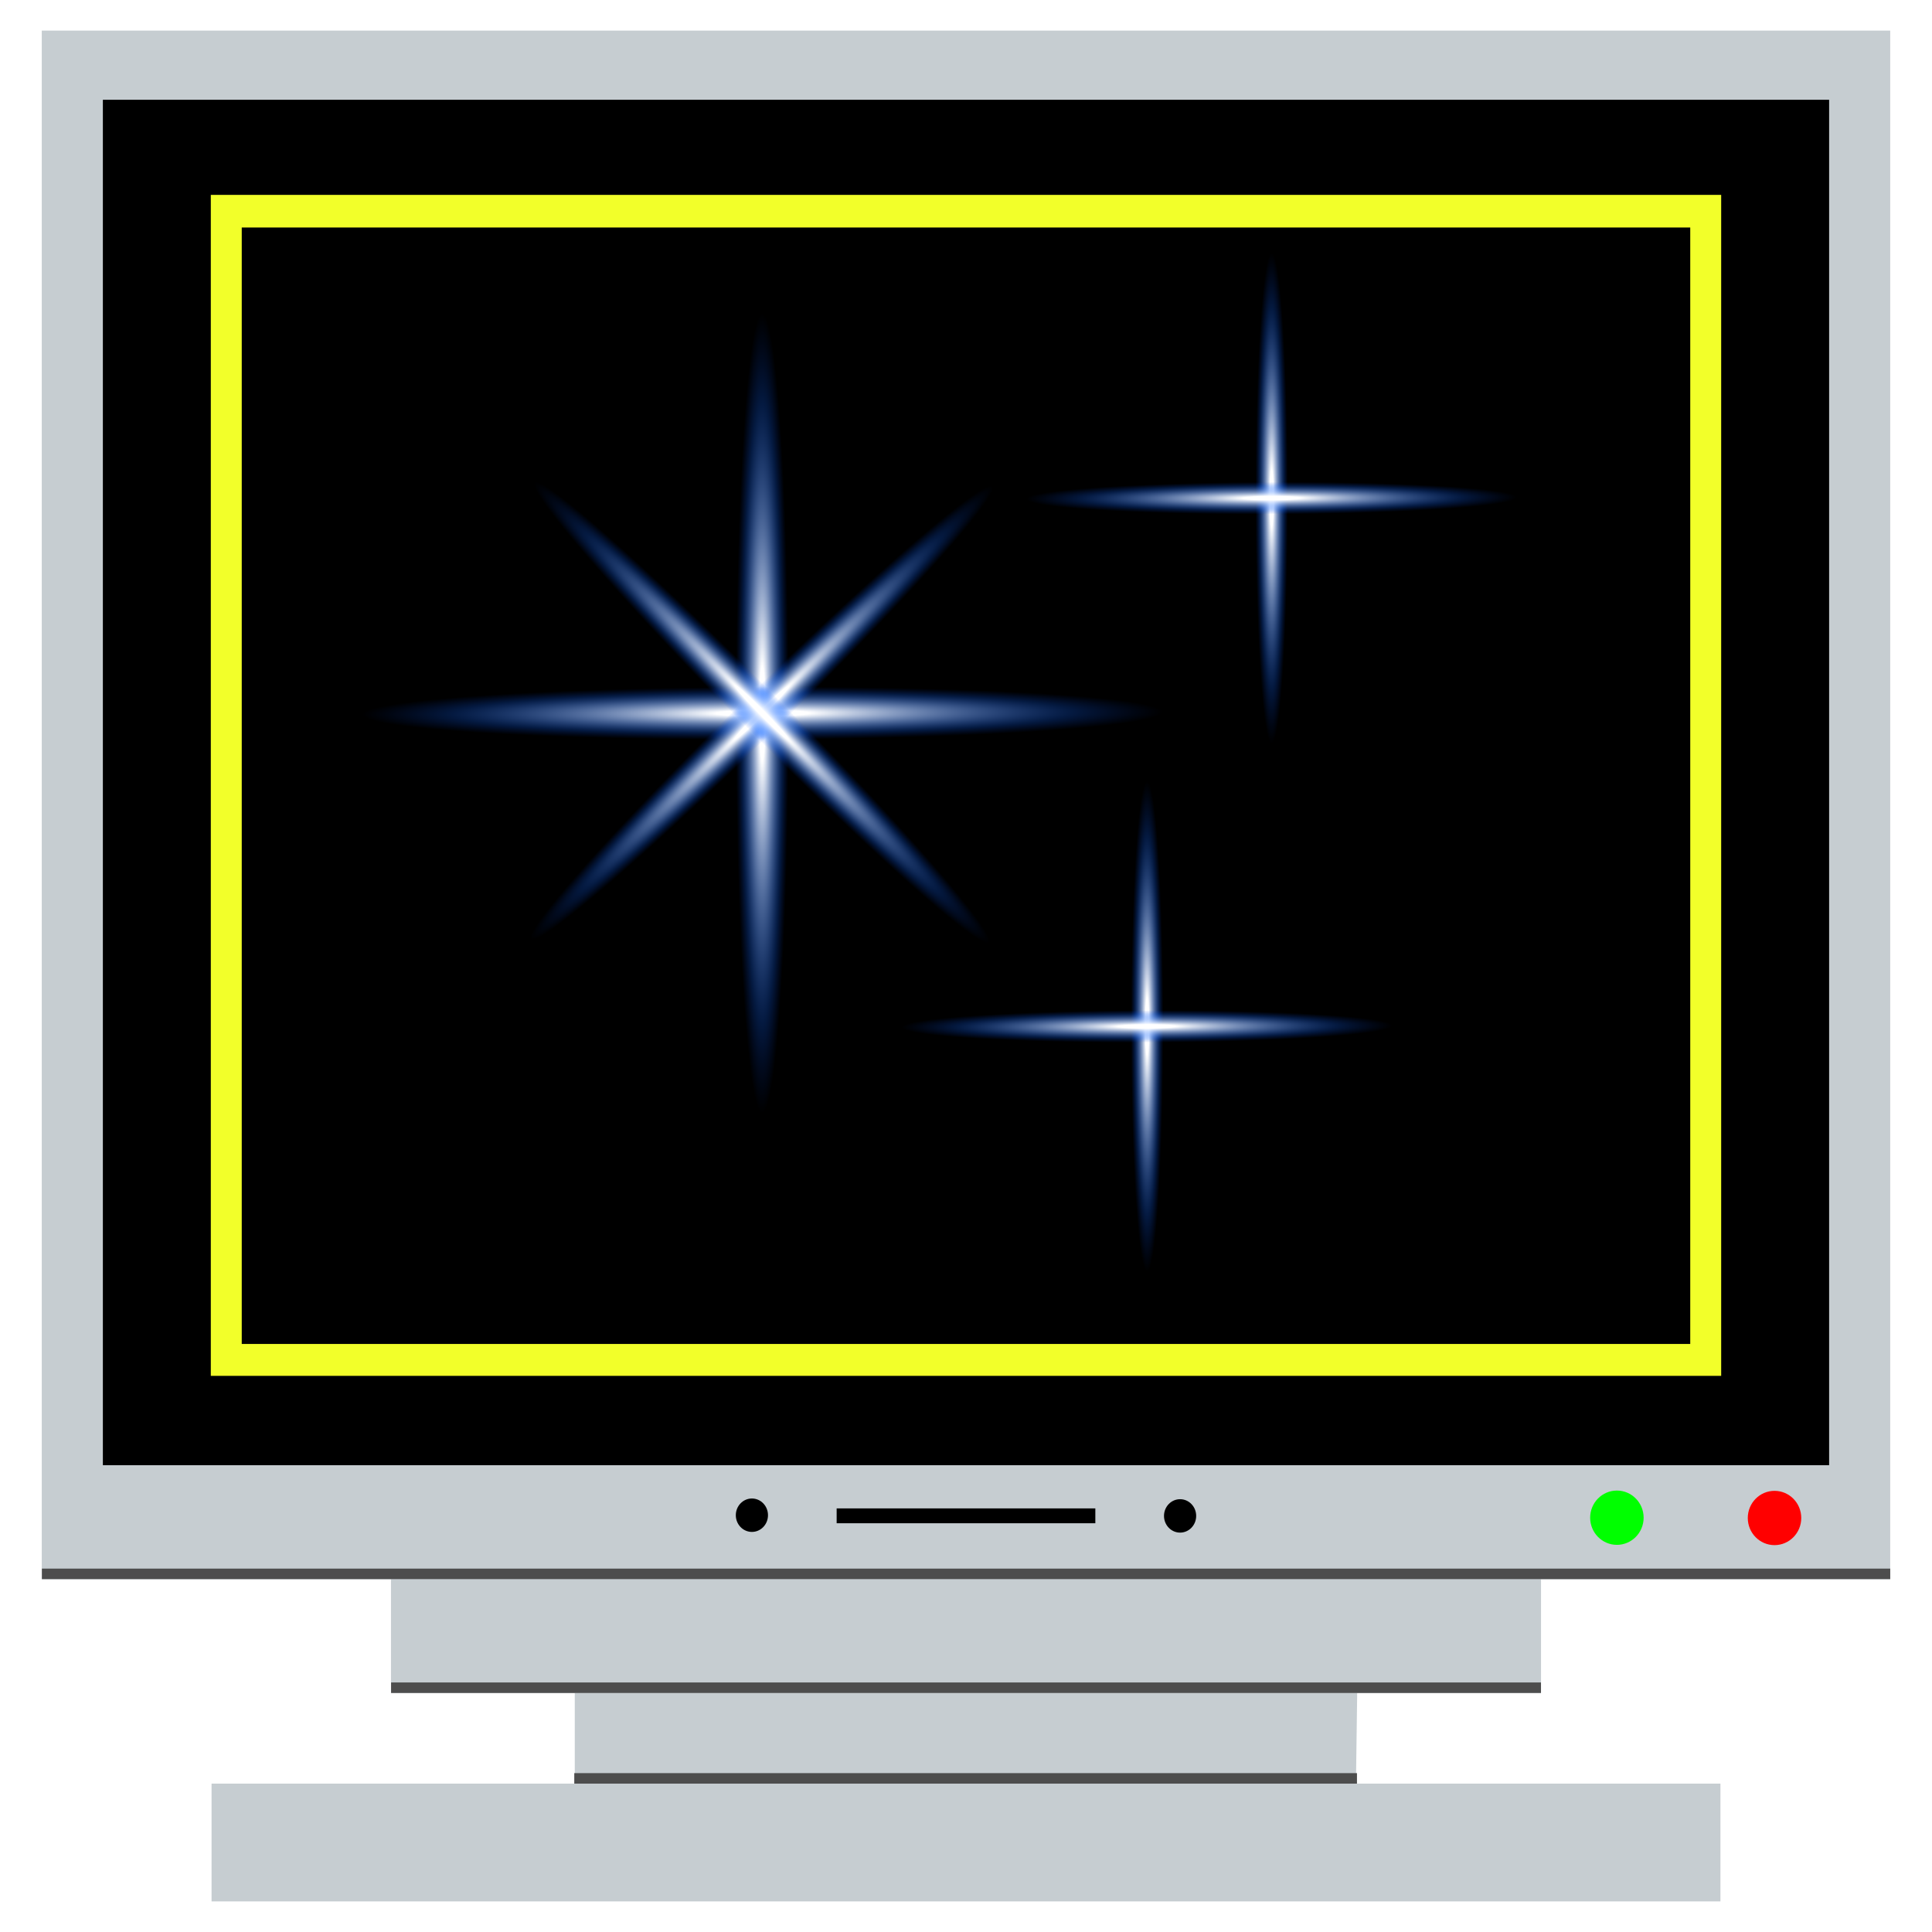
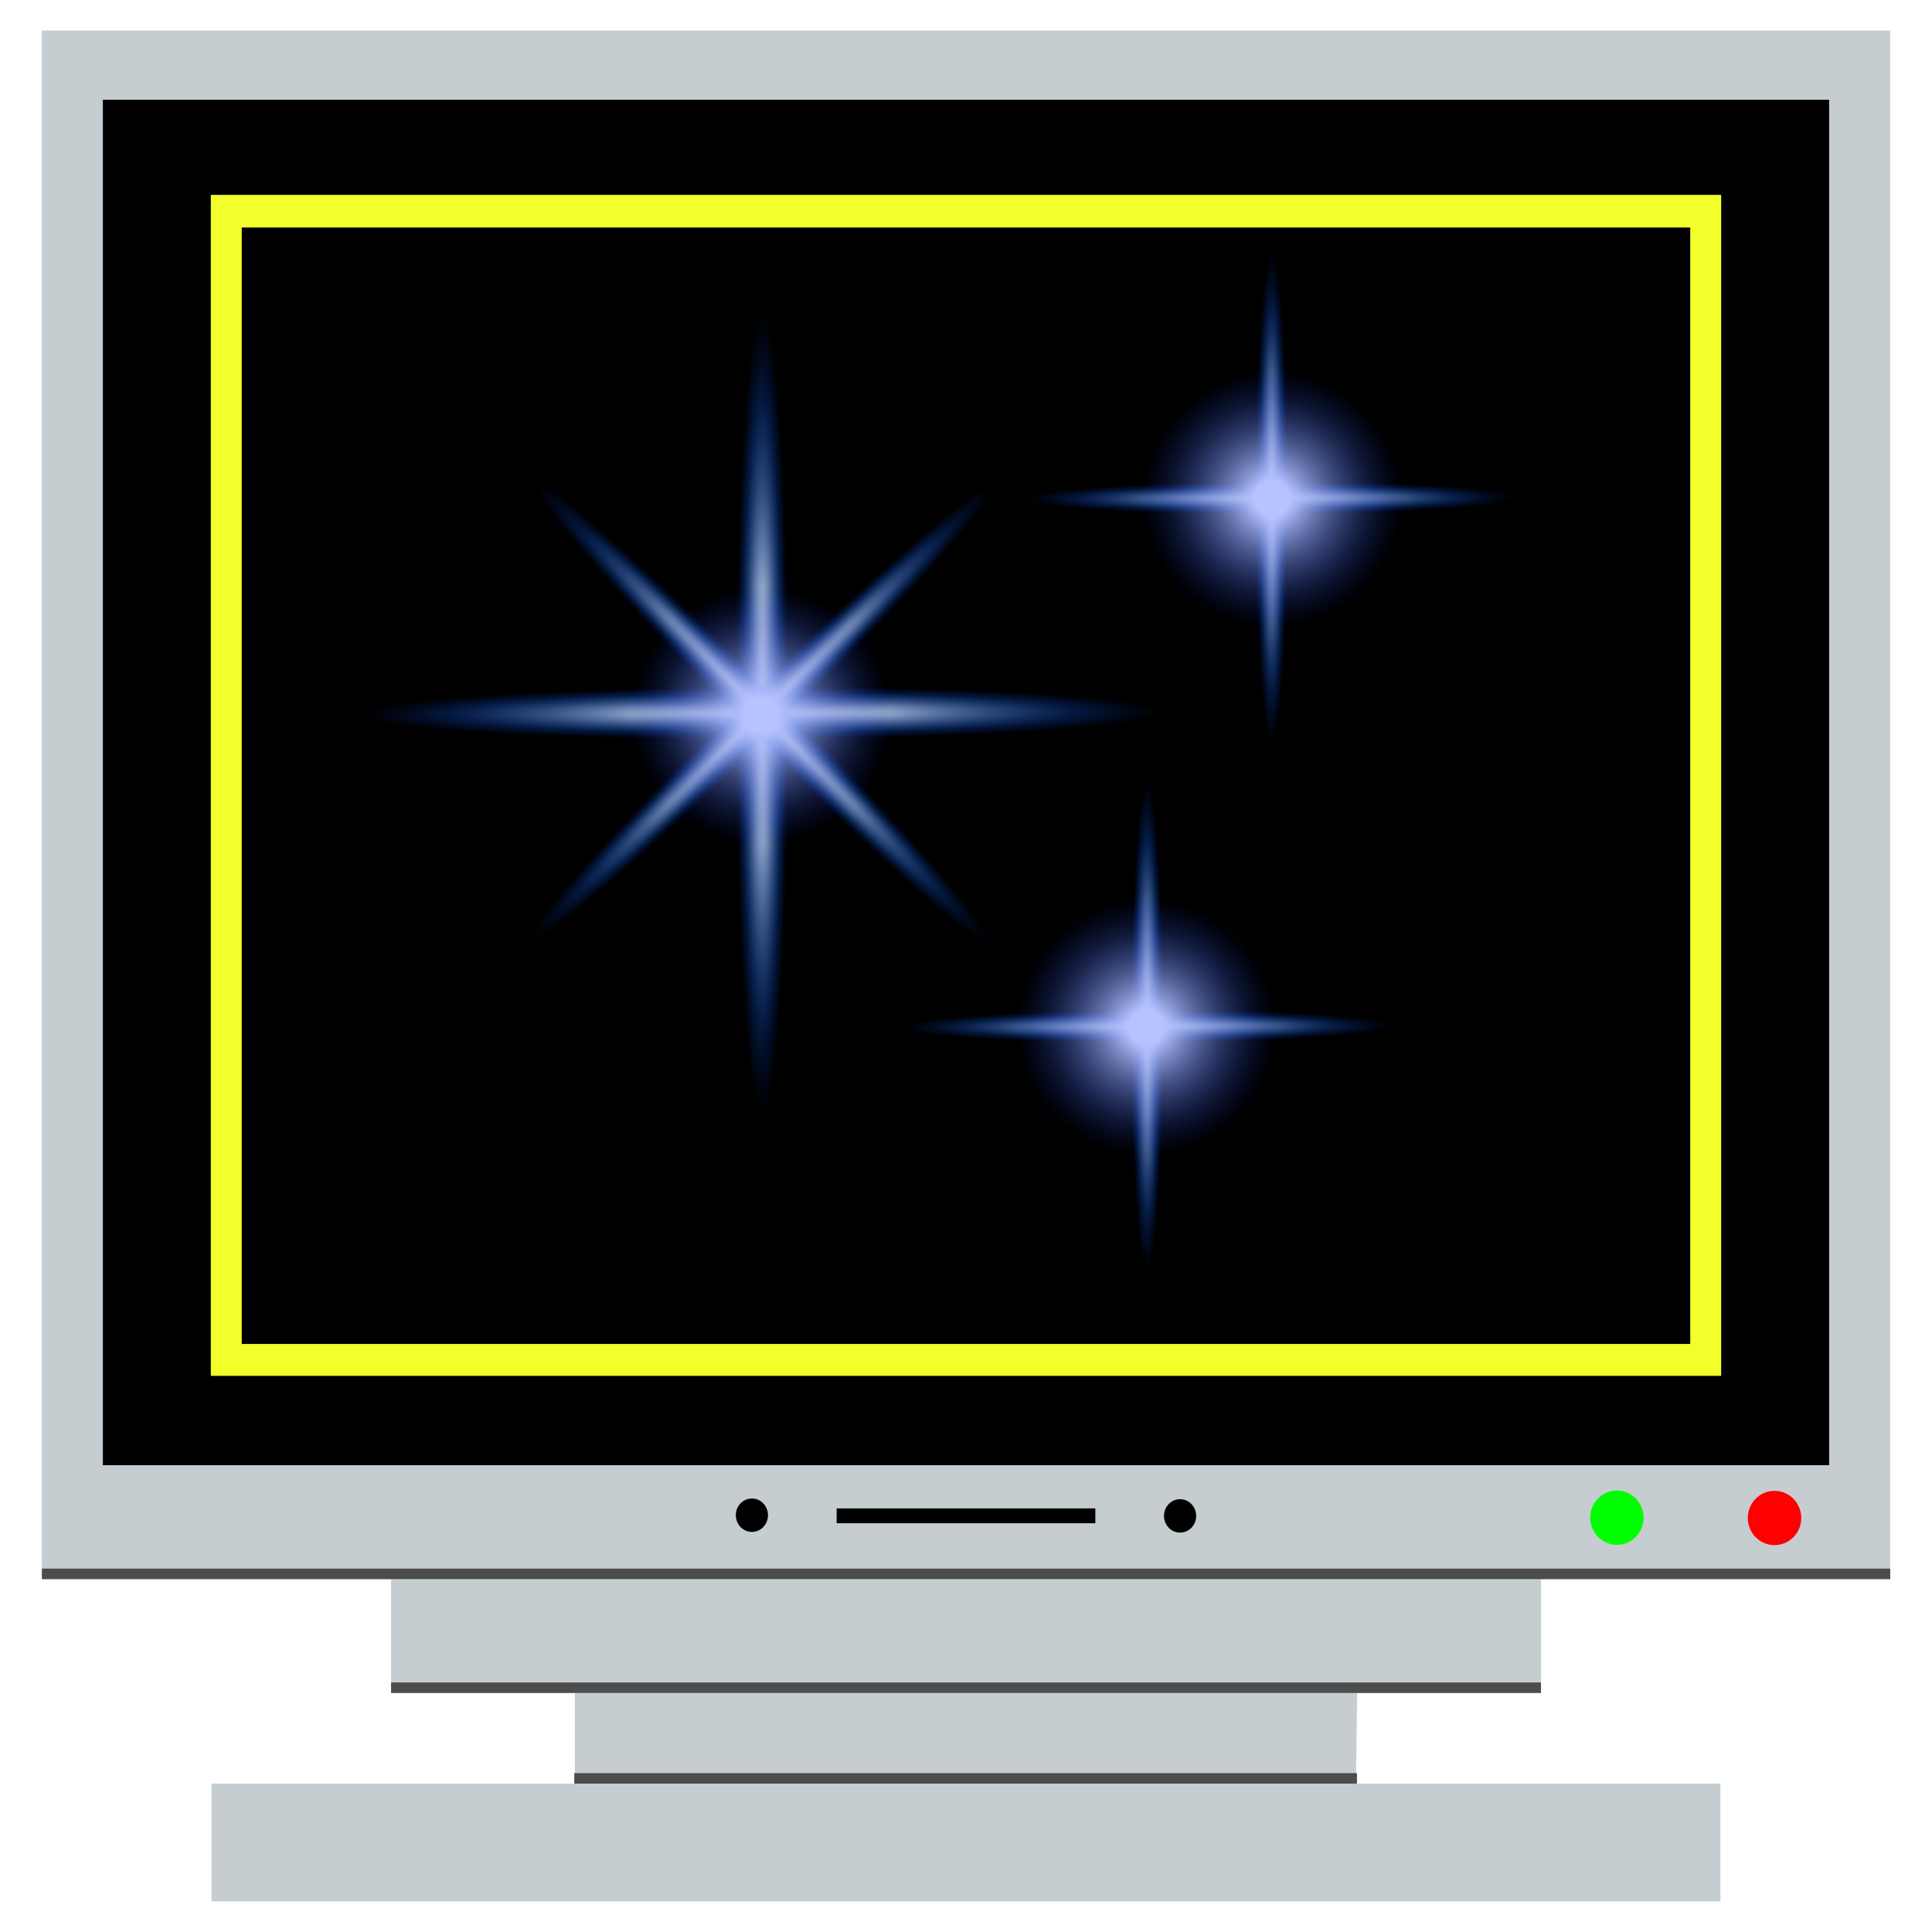
<svg xmlns="http://www.w3.org/2000/svg" xmlns:xlink="http://www.w3.org/1999/xlink" width="1024" version="1.1" height="1024" id="svg1" xml:space="preserve">
  <defs id="defs5455">
+     <linearGradient id="linearGradient2">
+       <stop style="stop-color:#b6c3ff;stop-opacity:1;" offset="0.132" id="stop4" />
+       <stop style="stop-color:#0022a1;stop-opacity:0;" offset="1" id="stop5" />
+     </linearGradient>
    <linearGradient id="linearGradient35">
      <stop style="stop-color:#ffffff;stop-opacity:1;" offset="0.116" id="stop34" />
      <stop style="stop-color:#1065ff;stop-opacity:0.251;" offset="0.776" id="stop3" />
      <stop style="stop-color:#003fe2;stop-opacity:0;" offset="1" id="stop35" />
    </linearGradient>
    <linearGradient id="Gradient1" gradientUnits="userSpaceOnUse" x1="401.597" y1="1323.2" x2="888.916" y2="1208.34" gradientTransform="matrix(0.3260739,0,0,0.3260739,558.2493,591.339)">
      <stop class="stop0" offset="0" stop-opacity="1" stop-color="rgb(250,178,12)" id="stop1" />
      <stop class="stop1" offset="1" stop-opacity="1" stop-color="rgb(255,210,25)" id="stop2" />
    </linearGradient>
    <radialGradient xlink:href="#linearGradient35" id="radialGradient1" gradientUnits="userSpaceOnUse" gradientTransform="matrix(1.75,0,0,26.5,-587.9286,-21975.848)" cx="786.571" cy="861.798" fx="786.571" fy="861.798" r="8" />
    <radialGradient xlink:href="#linearGradient35" id="radialGradient1-1" gradientUnits="userSpaceOnUse" gradientTransform="matrix(1.75,0,0,26.5,-512.0528,-23623.313)" cx="786.571" cy="861.798" fx="786.571" fy="861.798" r="8" />
    <radialGradient xlink:href="#linearGradient35" id="radialGradient1-6" gradientUnits="userSpaceOnUse" gradientTransform="matrix(1.415407,0,-1.3292945e-7,21.43331,53.74451,-18430.481)" cx="786.571" cy="861.798" fx="786.571" fy="861.798" r="8" />
    <radialGradient xlink:href="#linearGradient35" id="radialGradient1-1-8" gradientUnits="userSpaceOnUse" gradientTransform="matrix(1.415407,0,-4.6133368e-8,21.43331,-1068.689,-19638.102)" cx="786.571" cy="861.798" fx="786.571" fy="861.798" r="8" />
    <radialGradient xlink:href="#linearGradient35" id="radialGradient1-1-3" gradientUnits="userSpaceOnUse" gradientTransform="matrix(1.073113,0,-3.3639904e-8,16.24999,-92.72312,-15060.259)" cx="786.571" cy="861.798" fx="786.571" fy="861.798" r="8" />
    <radialGradient xlink:href="#linearGradient35" id="radialGradient1-61" gradientUnits="userSpaceOnUse" gradientTransform="matrix(1.073113,0,0,16.24999,214.4908,-13256.413)" cx="786.571" cy="861.798" fx="786.571" fy="861.798" r="8" />
    <radialGradient xlink:href="#linearGradient35" id="radialGradient1-1-3-8" gradientUnits="userSpaceOnUse" gradientTransform="matrix(1.073113,0,-3.3639904e-8,16.24999,187.0531,-14993.317)" cx="786.571" cy="861.798" fx="786.571" fy="861.798" r="8" />
    <radialGradient xlink:href="#linearGradient35" id="radialGradient1-61-3" gradientUnits="userSpaceOnUse" gradientTransform="matrix(1.073113,0,0,16.24999,148.4907,-12976.413)" cx="786.571" cy="861.798" fx="786.571" fy="861.798" r="8" />
+     <radialGradient xlink:href="#linearGradient2" id="radialGradient5" cx="798.936" cy="859.272" fx="798.936" fy="859.272" r="69.296" gradientTransform="matrix(1,0,0,0.9897959,-11,12.26809)" gradientUnits="userSpaceOnUse" />
+     <radialGradient xlink:href="#linearGradient2" id="radialGradient5-6" cx="798.936" cy="859.272" fx="798.936" fy="859.272" r="69.296" gradientTransform="matrix(1,0,0,0.9897959,193.1819,177.6338)" gradientUnits="userSpaceOnUse" />
+     <radialGradient xlink:href="#linearGradient2" id="radialGradient5-9" cx="798.936" cy="859.272" fx="798.936" fy="859.272" r="69.296" gradientTransform="matrix(1,0,0,0.9897959,259.9319,-102.3662)" gradientUnits="userSpaceOnUse" />
  </defs>
  <g id="layer1" transform="translate(-384.5714,-483.798)">
    <path id="rect6" style="fill:#c6cdd1;stroke:#0a0808;stroke-width:0" d="m 496.703,1429.16 h 799.732 v 62.404 H 496.703 Z m 192.511,-48.927 h 414.71 l -0.682,49.855 H 689.213 Z m -97.415,-62.159 h 609.54 v 63.088 H 591.799 Z M 406.71,500.031 H 1386.428 V 1320.857 H 406.71 Z" />
    <ellipse style="fill:#000000;fill-opacity:1;stroke:#0a0808;stroke-width:0" id="path11" cx="783.096" cy="1286.889" rx="8.528" ry="8.856" />
    <ellipse style="fill:#000000;fill-opacity:1;stroke:#0a0808;stroke-width:0" id="path11-6" cx="1010.042" cy="1287.258" rx="8.528" ry="8.856" />
    <rect style="fill:#000000;fill-opacity:1;stroke:#0a0808;stroke-width:0" id="rect11" width="137.11" height="7.872" x="828.014" y="1283.281" />
    <ellipse style="display:inline;fill:#ff0000;fill-opacity:1;stroke:#0a0808;stroke-width:0" id="path12" cx="1325.103" cy="1288.362" rx="14.172" ry="14.386" />
    <ellipse style="display:inline;fill:#00ff00;fill-opacity:1;stroke:#0a0808;stroke-width:0" id="path12-2" cx="1241.559" cy="1288.215" rx="14.172" ry="14.386" />
    <rect style="fill:#000000;fill-opacity:1;stroke:#0a0808;stroke-width:0" id="rect12" width="914.95" height="723.701" x="439.094" y="536.68" />
    <rect style="fill:#f2ff2a;fill-opacity:1;stroke:#0a0808;stroke-width:0" id="rect12-7" width="800.527" height="625.94" x="496.305" y="587.09" />
    <rect style="fill:#4d4d4d;fill-opacity:1;stroke:#0a0808;stroke-width:0" id="rect13" width="414.843" height="5.567" x="688.949" y="1423.594" />
    <rect style="fill:#4d4d4d;fill-opacity:1;stroke:#0a0808;stroke-width:0" id="rect13-2" width="609.466" height="5.567" x="591.854" y="1375.54" />
    <rect style="fill:#4d4d4d;fill-opacity:1;stroke:#0a0808;stroke-width:0" id="rect13-2-3" width="979.654" height="5.567" x="406.779" y="1315.191" />
    <rect style="fill:#000000;fill-opacity:1;stroke:#0a0808;stroke-width:0" id="rect14" width="767.732" height="591.738" x="512.703" y="604.384" />
    <ellipse style="fill:url(#radialGradient1);stroke:none;stroke-width:1.949" id="path1" cx="788.571" cy="861.798" rx="14" ry="212" />
    <ellipse style="fill:url(#radialGradient1-1);stroke:none;stroke-width:1.949" id="path1-6" cx="864.447" cy="-785.666" rx="14" ry="212" transform="rotate(89.80716)" />
    <ellipse style="fill:url(#radialGradient1-6);stroke:none;stroke-width:1.576" id="path1-2" cx="1167.063" cy="40.702" rx="11.323" ry="171.466" transform="rotate(45.54063)" />
    <ellipse style="fill:url(#radialGradient1-1-8);stroke:none;stroke-width:1.576" id="path1-6-3" cx="44.629" cy="-1166.92" rx="11.323" ry="171.466" transform="rotate(135.3478)" />
    <ellipse style="fill:url(#radialGradient1-61);stroke:none;stroke-width:1.195" id="path1-3" cx="1058.571" cy="747.798" rx="8.585" ry="130" />
    <ellipse style="fill:url(#radialGradient1-1-3);stroke:none;stroke-width:1.195" id="path1-6-1" cx="751.357" cy="-1056.048" rx="8.585" ry="130" transform="rotate(89.80716)" />
    <ellipse style="fill:url(#radialGradient1-61-3);stroke:none;stroke-width:1.195" id="path1-3-3" cx="992.57" cy="1027.798" rx="8.585" ry="130" />
    <ellipse style="fill:url(#radialGradient1-1-3-8);stroke:none;stroke-width:1.195" id="path1-6-1-2" cx="1031.133" cy="-989.106" rx="8.585" ry="130" transform="rotate(89.80716)" />
+     <ellipse style="fill:url(#radialGradient5);stroke-width:1.473" id="path2" cx="787.936" cy="862.772" rx="69.296" ry="68.589" />
+     <ellipse style="fill:url(#radialGradient5-6);stroke-width:1.473" id="path2-6" cx="992.118" cy="1028.137" rx="69.296" ry="68.589" />
+     <ellipse style="fill:url(#radialGradient5-9);stroke-width:1.473" id="path2-9" cx="1058.868" cy="748.137" rx="69.296" ry="68.589" />
  </g>
</svg>
